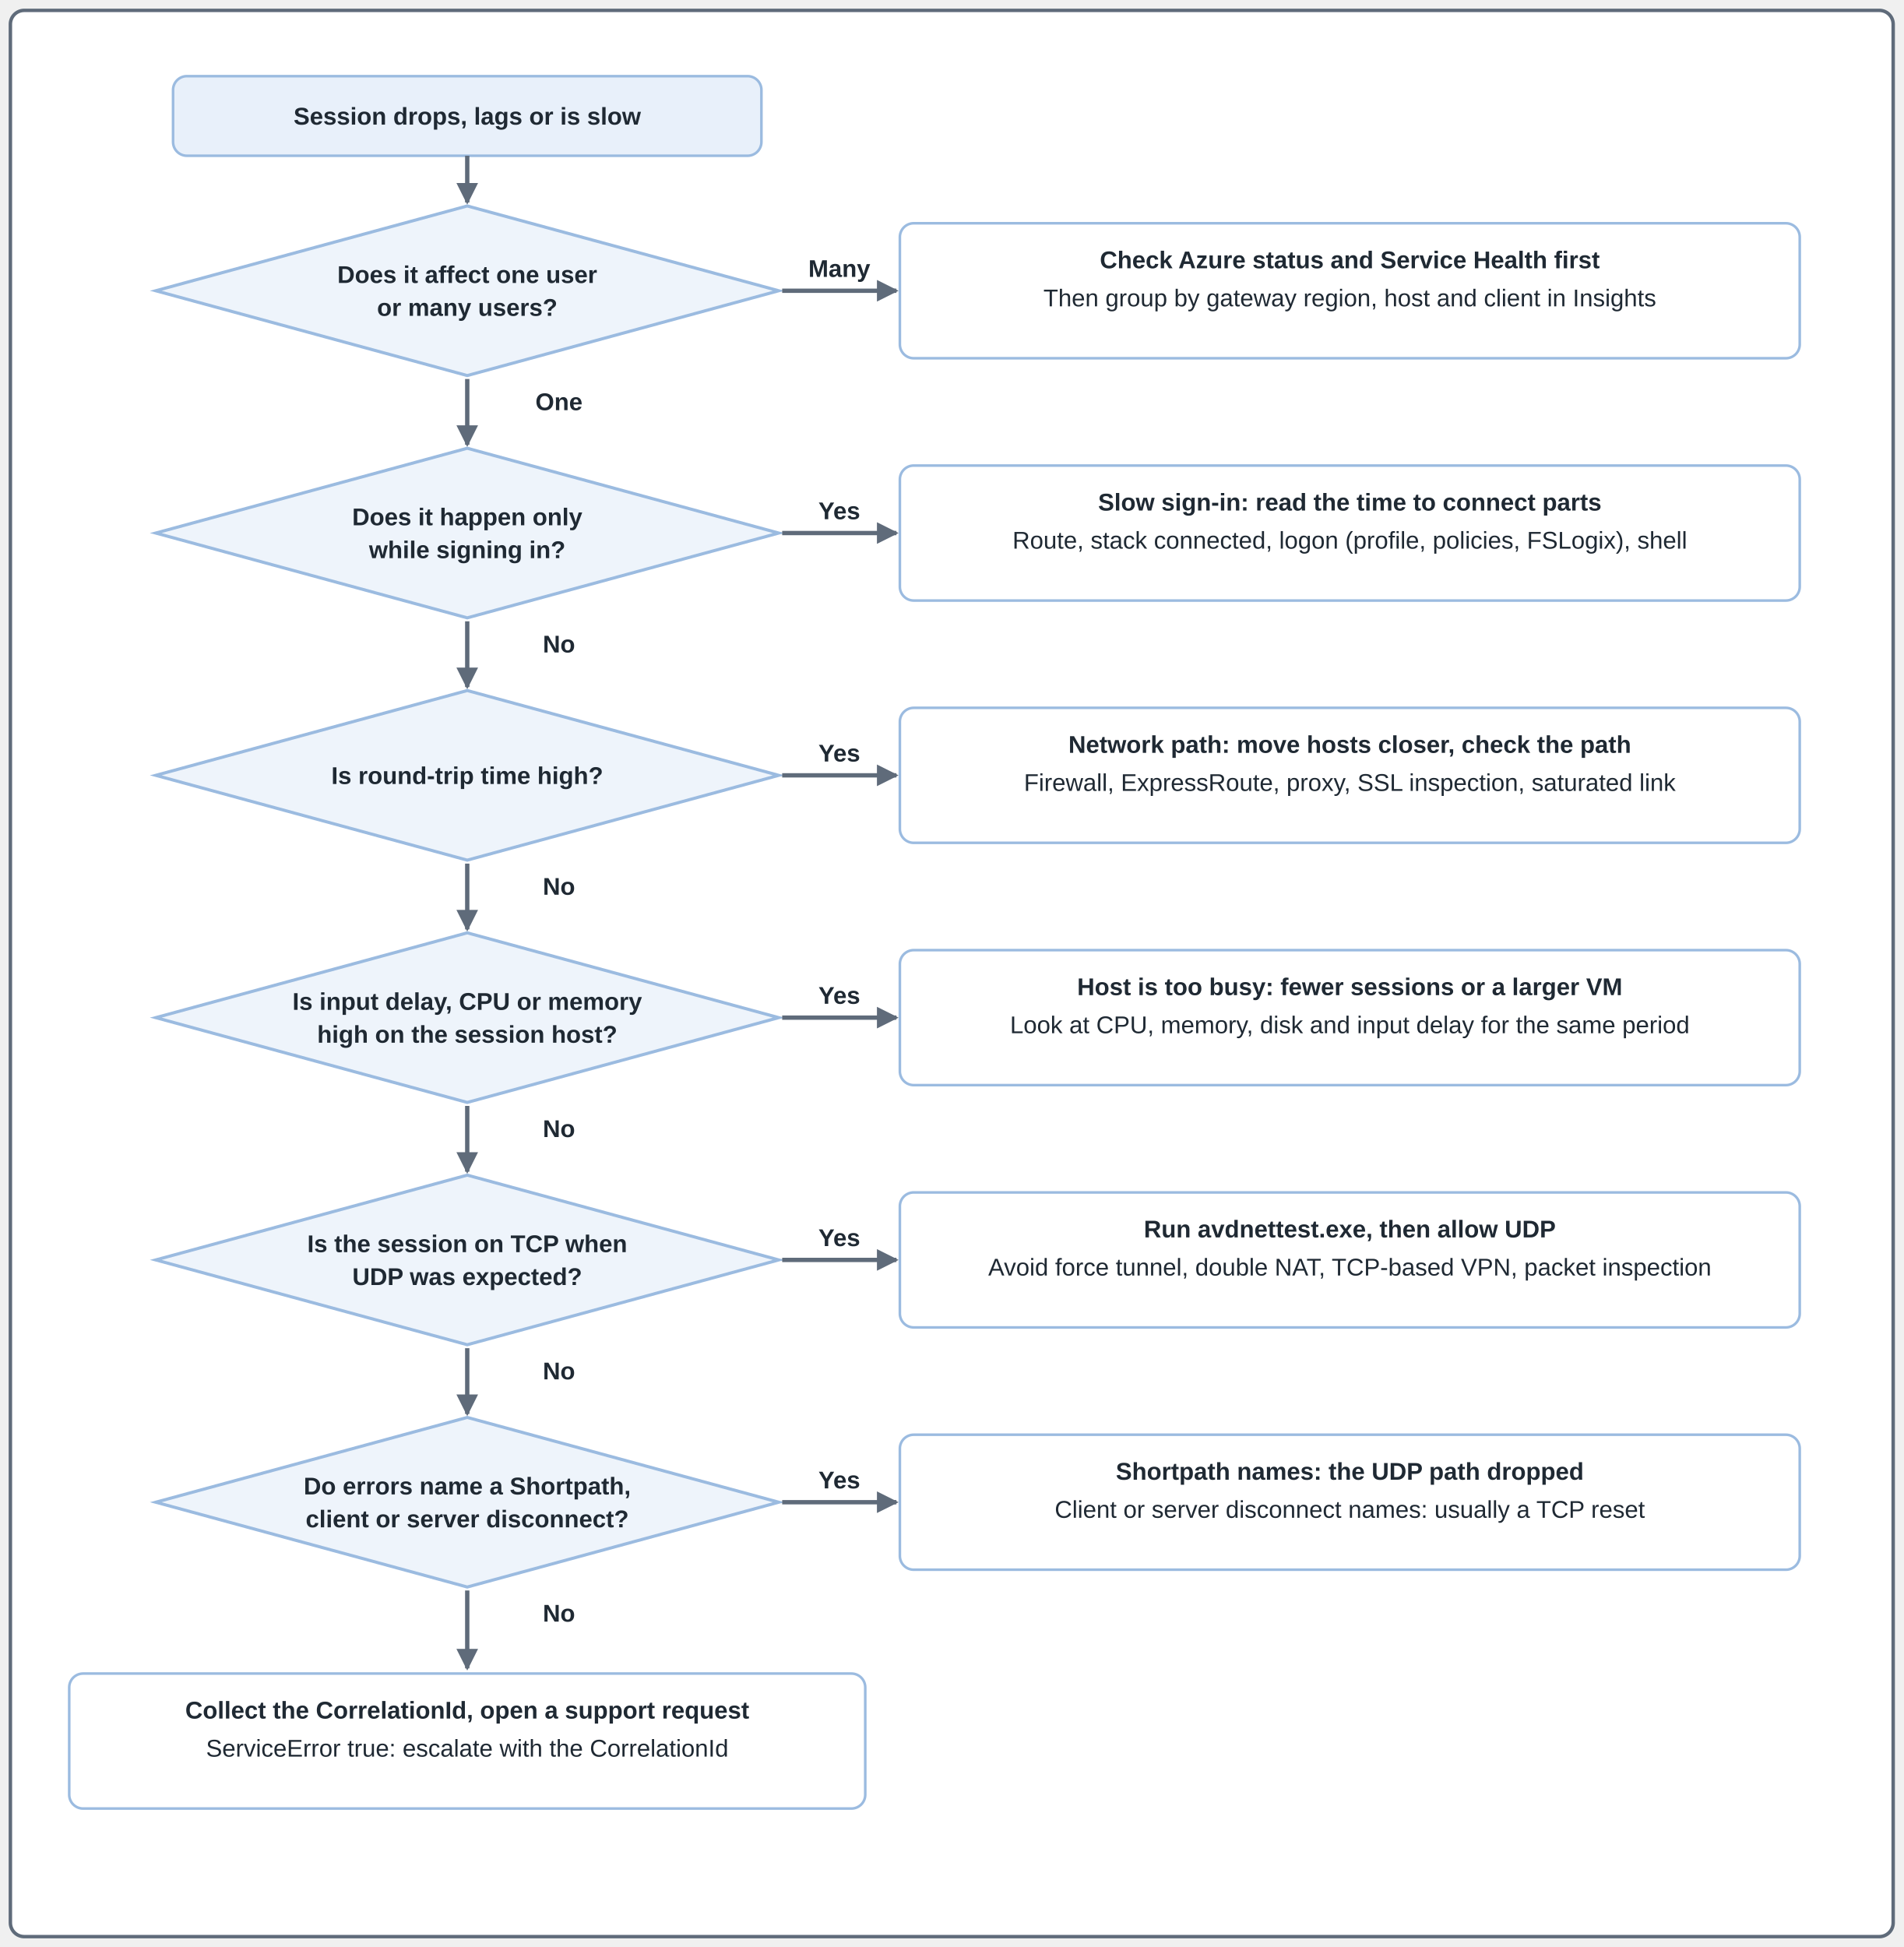
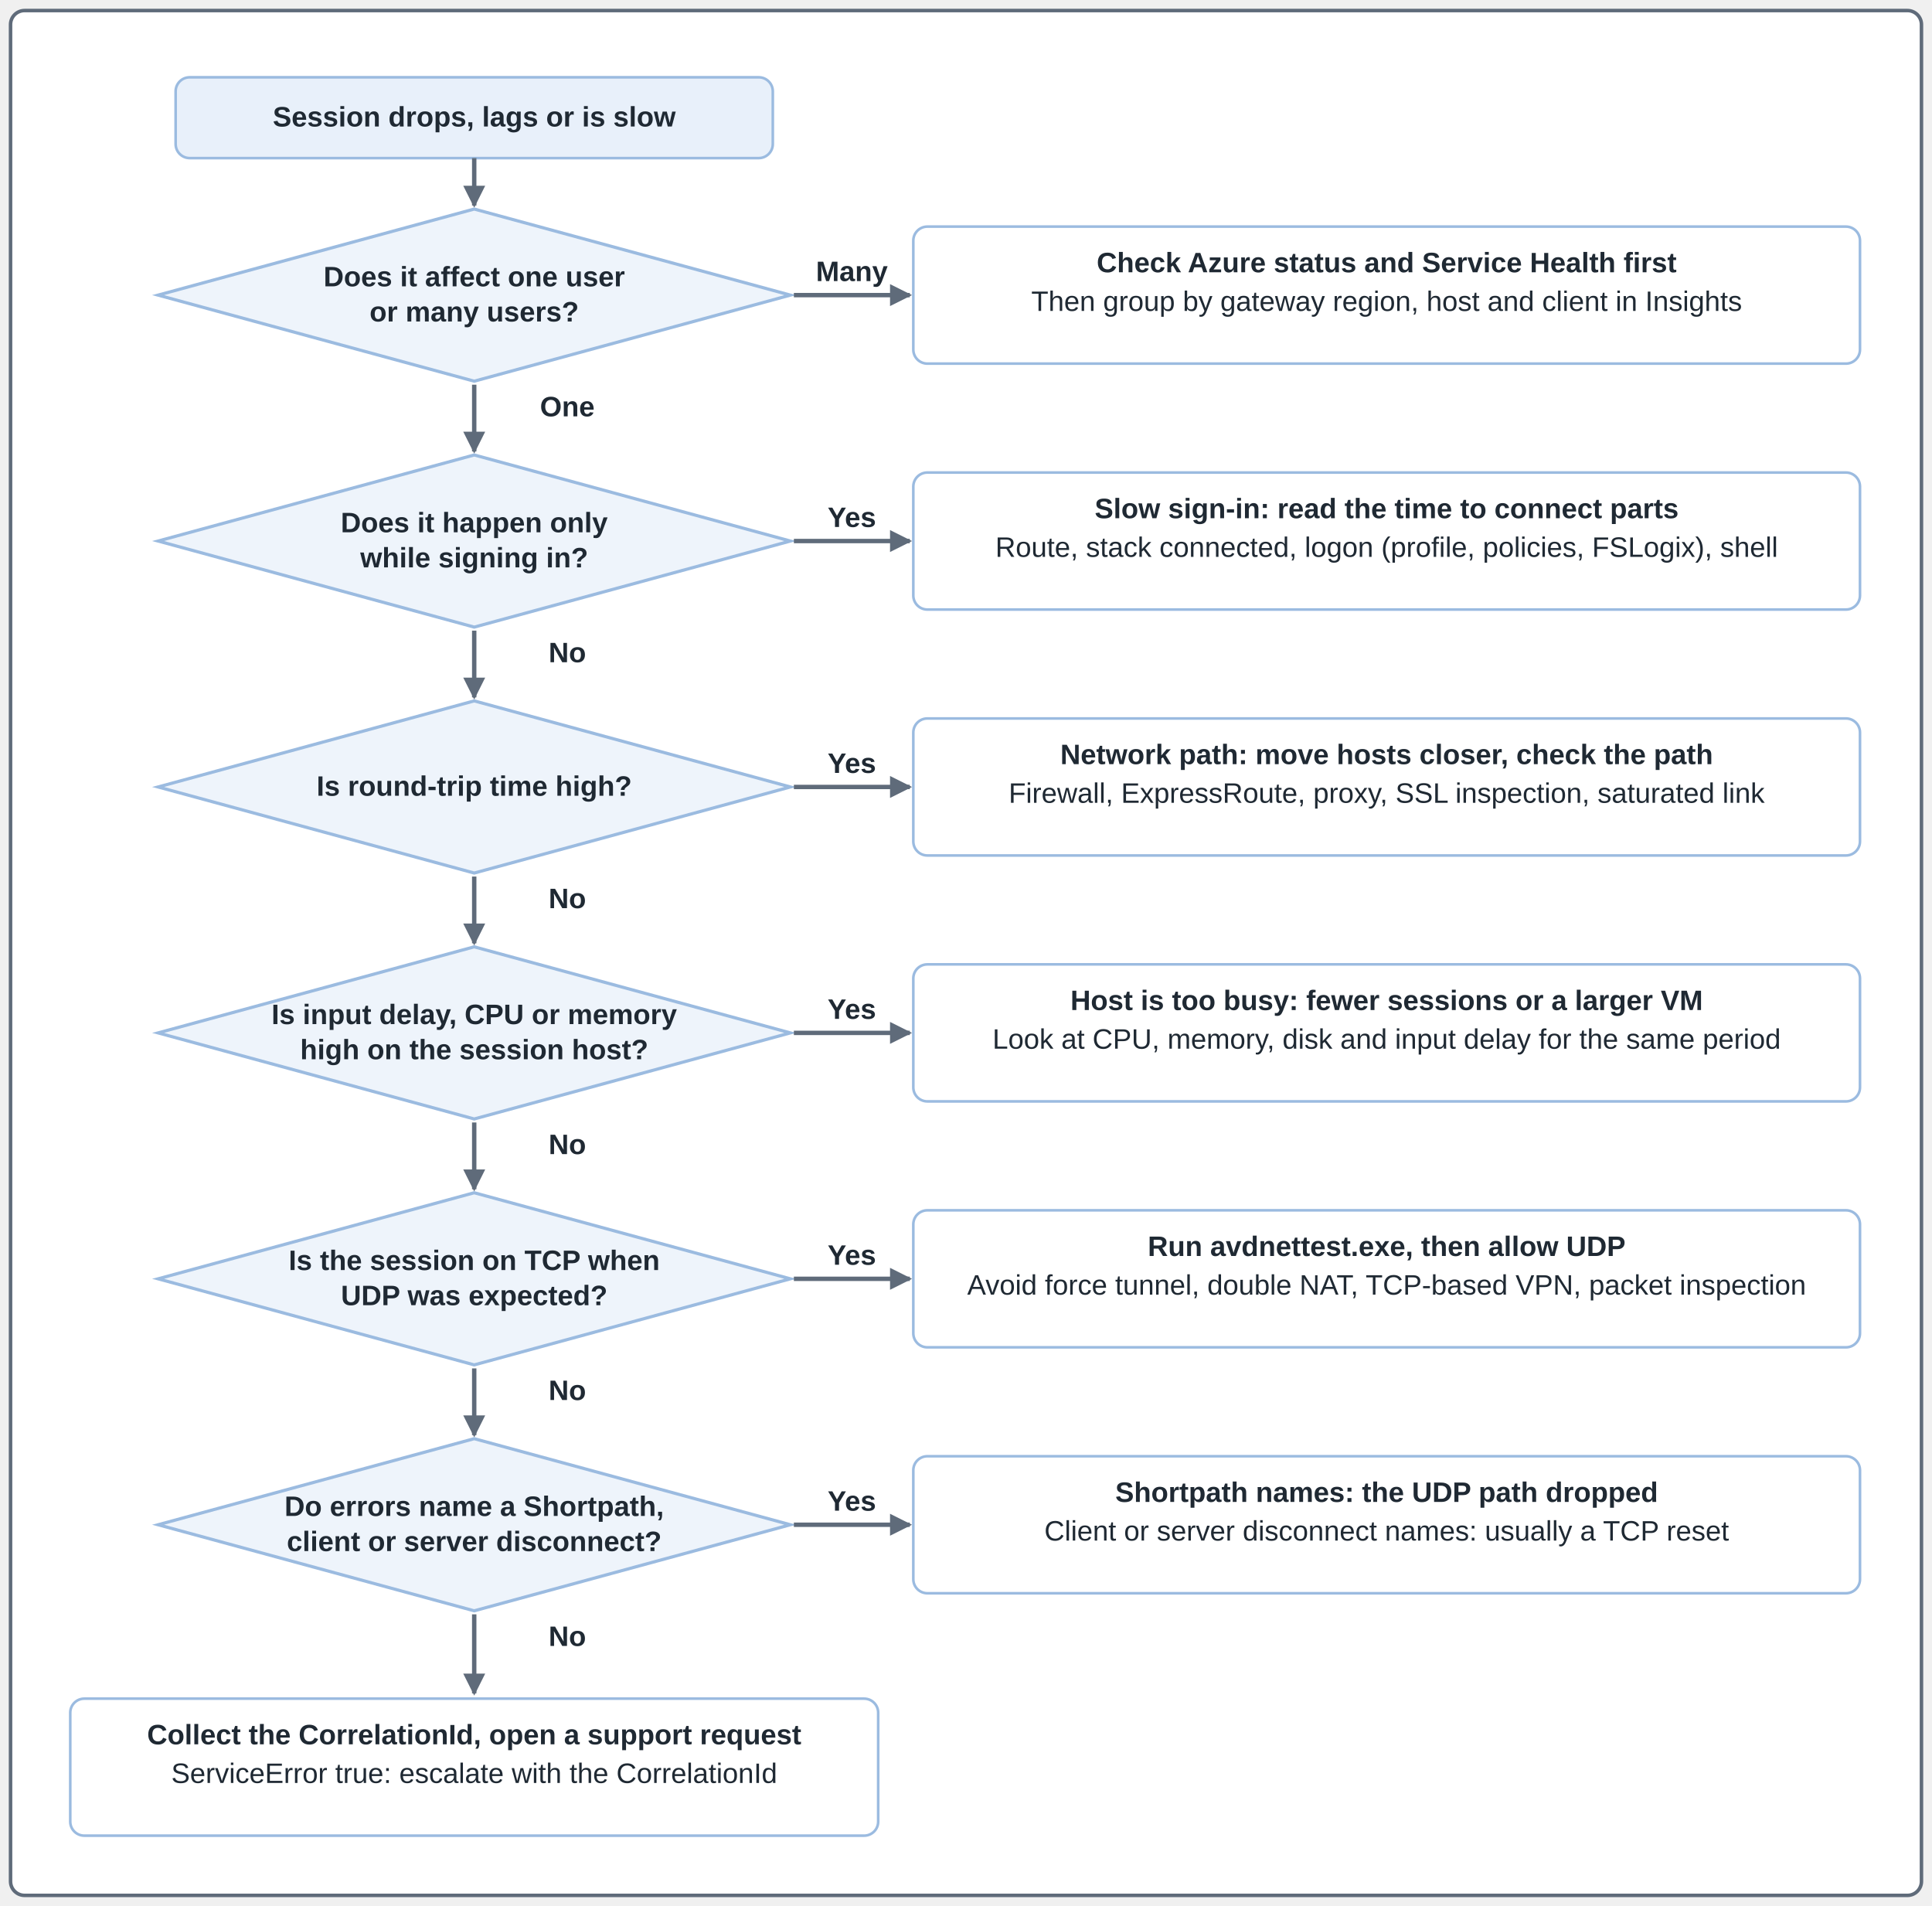
- <svg xmlns="http://www.w3.org/2000/svg" viewBox="0 0 1100 1125" width="1100" height="1125" role="img" aria-labelledby="t d" font-family="Segoe UI, Arial, sans-serif">
+ <svg xmlns="http://www.w3.org/2000/svg" viewBox="0 0 1100 1085" width="1100" height="1085" role="img" aria-labelledby="t d" font-family="Segoe UI, Arial, sans-serif">
  <defs>
    <marker id="a" viewBox="0 0 10 10" refX="9" refY="5" markerWidth="5" markerHeight="5" orient="auto">
      <path d="M0,0 L10,5 L0,10 z" fill="#5f6b7a" />
    </marker>
  </defs>
-   <rect x="6" y="6" width="1088" height="1113" rx="8" fill="#ffffff" stroke="#5f6b7a" stroke-width="2" />
+   <rect x="6" y="6" width="1088" height="1073" rx="8" fill="#ffffff" stroke="#5f6b7a" stroke-width="2" />
  <rect x="100.0" y="44" width="340" height="46" rx="8" fill="#e8f0fa" stroke="#9bbbe0" stroke-width="1.5" />
-   <text x="270.0" y="72.0" font-size="14" font-weight="600" text-anchor="middle" fill="#1f2933">Session drops, lags or is slow</text>
+   <text x="270.0" y="72.0" font-size="16" font-weight="600" text-anchor="middle" fill="#1f2933">Session drops, lags or is slow</text>
  <line x1="270" y1="90" x2="270" y2="117.0" stroke="#5f6b7a" stroke-width="2.5" marker-end="url(#a)" />
  <polygon points="270,119.0 450.0,168 270,217.0 90.0,168" fill="#eef4fb" stroke="#9bbbe0" stroke-width="1.8" />
-   <text x="270" y="163.5" font-size="14" font-weight="600" text-anchor="middle" fill="#1f2933">Does it affect one user</text>
-   <text x="270" y="182.5" font-size="14" font-weight="600" text-anchor="middle" fill="#1f2933">or many users?</text>
+   <text x="270" y="163" font-size="16" font-weight="600" text-anchor="middle" fill="#1f2933">Does it affect one user</text>
+   <text x="270" y="183" font-size="16" font-weight="600" text-anchor="middle" fill="#1f2933">or many users?</text>
  <line x1="452.0" y1="168" x2="518" y2="168" stroke="#5f6b7a" stroke-width="2.5" marker-end="url(#a)" />
-   <text x="485.0" y="160" font-size="14" font-weight="600" text-anchor="middle" fill="#1f2933">Many</text>
-   <rect x="520" y="129.0" width="520" height="78" rx="8" fill="#ffffff" stroke="#9bbbe0" stroke-width="1.5" />
-   <text x="780.0" y="155.0" font-size="14" font-weight="600" text-anchor="middle" fill="#1f2933">Check Azure status and Service Health first</text>
-   <text x="780.0" y="177.0" font-size="14" text-anchor="middle" fill="#1f2933">Then group by gateway region, host and client in Insights</text>
+   <text x="485.0" y="160" font-size="16" font-weight="600" text-anchor="middle" fill="#1f2933">Many</text>
+   <rect x="520" y="129.0" width="539" height="78" rx="8" fill="#ffffff" stroke="#9bbbe0" stroke-width="1.5" />
+   <text x="789.5" y="155" font-size="16" font-weight="600" text-anchor="middle" fill="#1f2933">Check Azure status and Service Health first</text>
+   <text x="789.5" y="177" font-size="16" text-anchor="middle" fill="#1f2933">Then group by gateway region, host and client in Insights</text>
  <line x1="270" y1="219.0" x2="270" y2="257.0" stroke="#5f6b7a" stroke-width="2.5" marker-end="url(#a)" />
-   <text x="323.0" y="237.0" font-size="14" font-weight="600" text-anchor="middle" fill="#1f2933">One</text>
+   <text x="323.0" y="237.0" font-size="16" font-weight="600" text-anchor="middle" fill="#1f2933">One</text>
  <polygon points="270,259.0 450.0,308 270,357.0 90.0,308" fill="#eef4fb" stroke="#9bbbe0" stroke-width="1.8" />
-   <text x="270" y="303.5" font-size="14" font-weight="600" text-anchor="middle" fill="#1f2933">Does it happen only</text>
-   <text x="270" y="322.5" font-size="14" font-weight="600" text-anchor="middle" fill="#1f2933">while signing in?</text>
+   <text x="270" y="303" font-size="16" font-weight="600" text-anchor="middle" fill="#1f2933">Does it happen only</text>
+   <text x="270" y="323" font-size="16" font-weight="600" text-anchor="middle" fill="#1f2933">while signing in?</text>
  <line x1="452.0" y1="308" x2="518" y2="308" stroke="#5f6b7a" stroke-width="2.5" marker-end="url(#a)" />
-   <text x="485.0" y="300" font-size="14" font-weight="600" text-anchor="middle" fill="#1f2933">Yes</text>
-   <rect x="520" y="269.0" width="520" height="78" rx="8" fill="#ffffff" stroke="#9bbbe0" stroke-width="1.5" />
-   <text x="780.0" y="295.0" font-size="14" font-weight="600" text-anchor="middle" fill="#1f2933">Slow sign-in: read the time to connect parts</text>
-   <text x="780.0" y="317.0" font-size="14" text-anchor="middle" fill="#1f2933">Route, stack connected, logon (profile, policies, FSLogix), shell</text>
+   <text x="485.0" y="300" font-size="16" font-weight="600" text-anchor="middle" fill="#1f2933">Yes</text>
+   <rect x="520" y="269.0" width="539" height="78" rx="8" fill="#ffffff" stroke="#9bbbe0" stroke-width="1.5" />
+   <text x="789.5" y="295" font-size="16" font-weight="600" text-anchor="middle" fill="#1f2933">Slow sign-in: read the time to connect parts</text>
+   <text x="789.5" y="317" font-size="16" text-anchor="middle" fill="#1f2933">Route, stack connected, logon (profile, policies, FSLogix), shell</text>
  <line x1="270" y1="359.0" x2="270" y2="397.0" stroke="#5f6b7a" stroke-width="2.5" marker-end="url(#a)" />
-   <text x="323.0" y="377.0" font-size="14" font-weight="600" text-anchor="middle" fill="#1f2933">No</text>
+   <text x="323.0" y="377.0" font-size="16" font-weight="600" text-anchor="middle" fill="#1f2933">No</text>
  <polygon points="270,399.0 450.0,448 270,497.0 90.0,448" fill="#eef4fb" stroke="#9bbbe0" stroke-width="1.8" />
-   <text x="270" y="453.0" font-size="14" font-weight="600" text-anchor="middle" fill="#1f2933">Is round-trip time high?</text>
+   <text x="270" y="453.0" font-size="16" font-weight="600" text-anchor="middle" fill="#1f2933">Is round-trip time high?</text>
  <line x1="452.0" y1="448" x2="518" y2="448" stroke="#5f6b7a" stroke-width="2.5" marker-end="url(#a)" />
-   <text x="485.0" y="440" font-size="14" font-weight="600" text-anchor="middle" fill="#1f2933">Yes</text>
-   <rect x="520" y="409.0" width="520" height="78" rx="8" fill="#ffffff" stroke="#9bbbe0" stroke-width="1.5" />
-   <text x="780.0" y="435.0" font-size="14" font-weight="600" text-anchor="middle" fill="#1f2933">Network path: move hosts closer, check the path</text>
-   <text x="780.0" y="457.0" font-size="14" text-anchor="middle" fill="#1f2933">Firewall, ExpressRoute, proxy, SSL inspection, saturated link</text>
+   <text x="485.0" y="440" font-size="16" font-weight="600" text-anchor="middle" fill="#1f2933">Yes</text>
+   <rect x="520" y="409.0" width="539" height="78" rx="8" fill="#ffffff" stroke="#9bbbe0" stroke-width="1.5" />
+   <text x="789.5" y="435" font-size="16" font-weight="600" text-anchor="middle" fill="#1f2933">Network path: move hosts closer, check the path</text>
+   <text x="789.5" y="457" font-size="16" text-anchor="middle" fill="#1f2933">Firewall, ExpressRoute, proxy, SSL inspection, saturated link</text>
  <line x1="270" y1="499.0" x2="270" y2="537.0" stroke="#5f6b7a" stroke-width="2.5" marker-end="url(#a)" />
-   <text x="323.0" y="517.0" font-size="14" font-weight="600" text-anchor="middle" fill="#1f2933">No</text>
+   <text x="323.0" y="517.0" font-size="16" font-weight="600" text-anchor="middle" fill="#1f2933">No</text>
  <polygon points="270,539.0 450.0,588 270,637.0 90.0,588" fill="#eef4fb" stroke="#9bbbe0" stroke-width="1.8" />
-   <text x="270" y="583.5" font-size="14" font-weight="600" text-anchor="middle" fill="#1f2933">Is input delay, CPU or memory</text>
-   <text x="270" y="602.5" font-size="14" font-weight="600" text-anchor="middle" fill="#1f2933">high on the session host?</text>
+   <text x="270" y="583" font-size="16" font-weight="600" text-anchor="middle" fill="#1f2933">Is input delay, CPU or memory</text>
+   <text x="270" y="603" font-size="16" font-weight="600" text-anchor="middle" fill="#1f2933">high on the session host?</text>
  <line x1="452.0" y1="588" x2="518" y2="588" stroke="#5f6b7a" stroke-width="2.5" marker-end="url(#a)" />
-   <text x="485.0" y="580" font-size="14" font-weight="600" text-anchor="middle" fill="#1f2933">Yes</text>
-   <rect x="520" y="549.0" width="520" height="78" rx="8" fill="#ffffff" stroke="#9bbbe0" stroke-width="1.5" />
-   <text x="780.0" y="575.0" font-size="14" font-weight="600" text-anchor="middle" fill="#1f2933">Host is too busy: fewer sessions or a larger VM</text>
-   <text x="780.0" y="597.0" font-size="14" text-anchor="middle" fill="#1f2933">Look at CPU, memory, disk and input delay for the same period</text>
+   <text x="485.0" y="580" font-size="16" font-weight="600" text-anchor="middle" fill="#1f2933">Yes</text>
+   <rect x="520" y="549.0" width="539" height="78" rx="8" fill="#ffffff" stroke="#9bbbe0" stroke-width="1.5" />
+   <text x="789.5" y="575" font-size="16" font-weight="600" text-anchor="middle" fill="#1f2933">Host is too busy: fewer sessions or a larger VM</text>
+   <text x="789.5" y="597" font-size="16" text-anchor="middle" fill="#1f2933">Look at CPU, memory, disk and input delay for the same period</text>
  <line x1="270" y1="639.0" x2="270" y2="677.0" stroke="#5f6b7a" stroke-width="2.5" marker-end="url(#a)" />
-   <text x="323.0" y="657.0" font-size="14" font-weight="600" text-anchor="middle" fill="#1f2933">No</text>
+   <text x="323.0" y="657.0" font-size="16" font-weight="600" text-anchor="middle" fill="#1f2933">No</text>
  <polygon points="270,679.0 450.0,728 270,777.0 90.0,728" fill="#eef4fb" stroke="#9bbbe0" stroke-width="1.8" />
-   <text x="270" y="723.5" font-size="14" font-weight="600" text-anchor="middle" fill="#1f2933">Is the session on TCP when</text>
-   <text x="270" y="742.5" font-size="14" font-weight="600" text-anchor="middle" fill="#1f2933">UDP was expected?</text>
+   <text x="270" y="723" font-size="16" font-weight="600" text-anchor="middle" fill="#1f2933">Is the session on TCP when</text>
+   <text x="270" y="743" font-size="16" font-weight="600" text-anchor="middle" fill="#1f2933">UDP was expected?</text>
  <line x1="452.0" y1="728" x2="518" y2="728" stroke="#5f6b7a" stroke-width="2.5" marker-end="url(#a)" />
-   <text x="485.0" y="720" font-size="14" font-weight="600" text-anchor="middle" fill="#1f2933">Yes</text>
-   <rect x="520" y="689.0" width="520" height="78" rx="8" fill="#ffffff" stroke="#9bbbe0" stroke-width="1.5" />
-   <text x="780.0" y="715.0" font-size="14" font-weight="600" text-anchor="middle" fill="#1f2933">Run avdnettest.exe, then allow UDP</text>
-   <text x="780.0" y="737.0" font-size="14" text-anchor="middle" fill="#1f2933">Avoid force tunnel, double NAT, TCP-based VPN, packet inspection</text>
+   <text x="485.0" y="720" font-size="16" font-weight="600" text-anchor="middle" fill="#1f2933">Yes</text>
+   <rect x="520" y="689.0" width="539" height="78" rx="8" fill="#ffffff" stroke="#9bbbe0" stroke-width="1.5" />
+   <text x="789.5" y="715" font-size="16" font-weight="600" text-anchor="middle" fill="#1f2933">Run avdnettest.exe, then allow UDP</text>
+   <text x="789.5" y="737" font-size="16" text-anchor="middle" fill="#1f2933">Avoid force tunnel, double NAT, TCP-based VPN, packet inspection</text>
  <line x1="270" y1="779.0" x2="270" y2="817.0" stroke="#5f6b7a" stroke-width="2.5" marker-end="url(#a)" />
-   <text x="323.0" y="797.0" font-size="14" font-weight="600" text-anchor="middle" fill="#1f2933">No</text>
+   <text x="323.0" y="797.0" font-size="16" font-weight="600" text-anchor="middle" fill="#1f2933">No</text>
  <polygon points="270,819.0 450.0,868 270,917.0 90.0,868" fill="#eef4fb" stroke="#9bbbe0" stroke-width="1.8" />
-   <text x="270" y="863.5" font-size="14" font-weight="600" text-anchor="middle" fill="#1f2933">Do errors name a Shortpath,</text>
-   <text x="270" y="882.5" font-size="14" font-weight="600" text-anchor="middle" fill="#1f2933">client or server disconnect?</text>
+   <text x="270" y="863" font-size="16" font-weight="600" text-anchor="middle" fill="#1f2933">Do errors name a Shortpath,</text>
+   <text x="270" y="883" font-size="16" font-weight="600" text-anchor="middle" fill="#1f2933">client or server disconnect?</text>
  <line x1="452.0" y1="868" x2="518" y2="868" stroke="#5f6b7a" stroke-width="2.5" marker-end="url(#a)" />
-   <text x="485.0" y="860" font-size="14" font-weight="600" text-anchor="middle" fill="#1f2933">Yes</text>
-   <rect x="520" y="829.0" width="520" height="78" rx="8" fill="#ffffff" stroke="#9bbbe0" stroke-width="1.5" />
-   <text x="780.0" y="855.0" font-size="14" font-weight="600" text-anchor="middle" fill="#1f2933">Shortpath names: the UDP path dropped</text>
-   <text x="780.0" y="877.0" font-size="14" text-anchor="middle" fill="#1f2933">Client or server disconnect names: usually a TCP reset</text>
+   <text x="485.0" y="860" font-size="16" font-weight="600" text-anchor="middle" fill="#1f2933">Yes</text>
+   <rect x="520" y="829.0" width="539" height="78" rx="8" fill="#ffffff" stroke="#9bbbe0" stroke-width="1.5" />
+   <text x="789.5" y="855" font-size="16" font-weight="600" text-anchor="middle" fill="#1f2933">Shortpath names: the UDP path dropped</text>
+   <text x="789.5" y="877" font-size="16" text-anchor="middle" fill="#1f2933">Client or server disconnect names: usually a TCP reset</text>
  <line x1="270" y1="919.0" x2="270" y2="964" stroke="#5f6b7a" stroke-width="2.5" marker-end="url(#a)" />
-   <text x="323.0" y="937.0" font-size="14" font-weight="600" text-anchor="middle" fill="#1f2933">No</text>
+   <text x="323.0" y="937.0" font-size="16" font-weight="600" text-anchor="middle" fill="#1f2933">No</text>
  <rect x="40" y="967.0" width="460" height="78" rx="8" fill="#ffffff" stroke="#9bbbe0" stroke-width="1.5" />
-   <text x="270.0" y="993.0" font-size="14" font-weight="600" text-anchor="middle" fill="#1f2933">Collect the CorrelationId, open a support request</text>
-   <text x="270.0" y="1015.0" font-size="14" text-anchor="middle" fill="#1f2933">ServiceError true: escalate with the CorrelationId</text>
+   <text x="270" y="993" font-size="16" font-weight="600" text-anchor="middle" fill="#1f2933">Collect the CorrelationId, open a support request</text>
+   <text x="270" y="1015" font-size="16" text-anchor="middle" fill="#1f2933">ServiceError true: escalate with the CorrelationId</text>
</svg>
